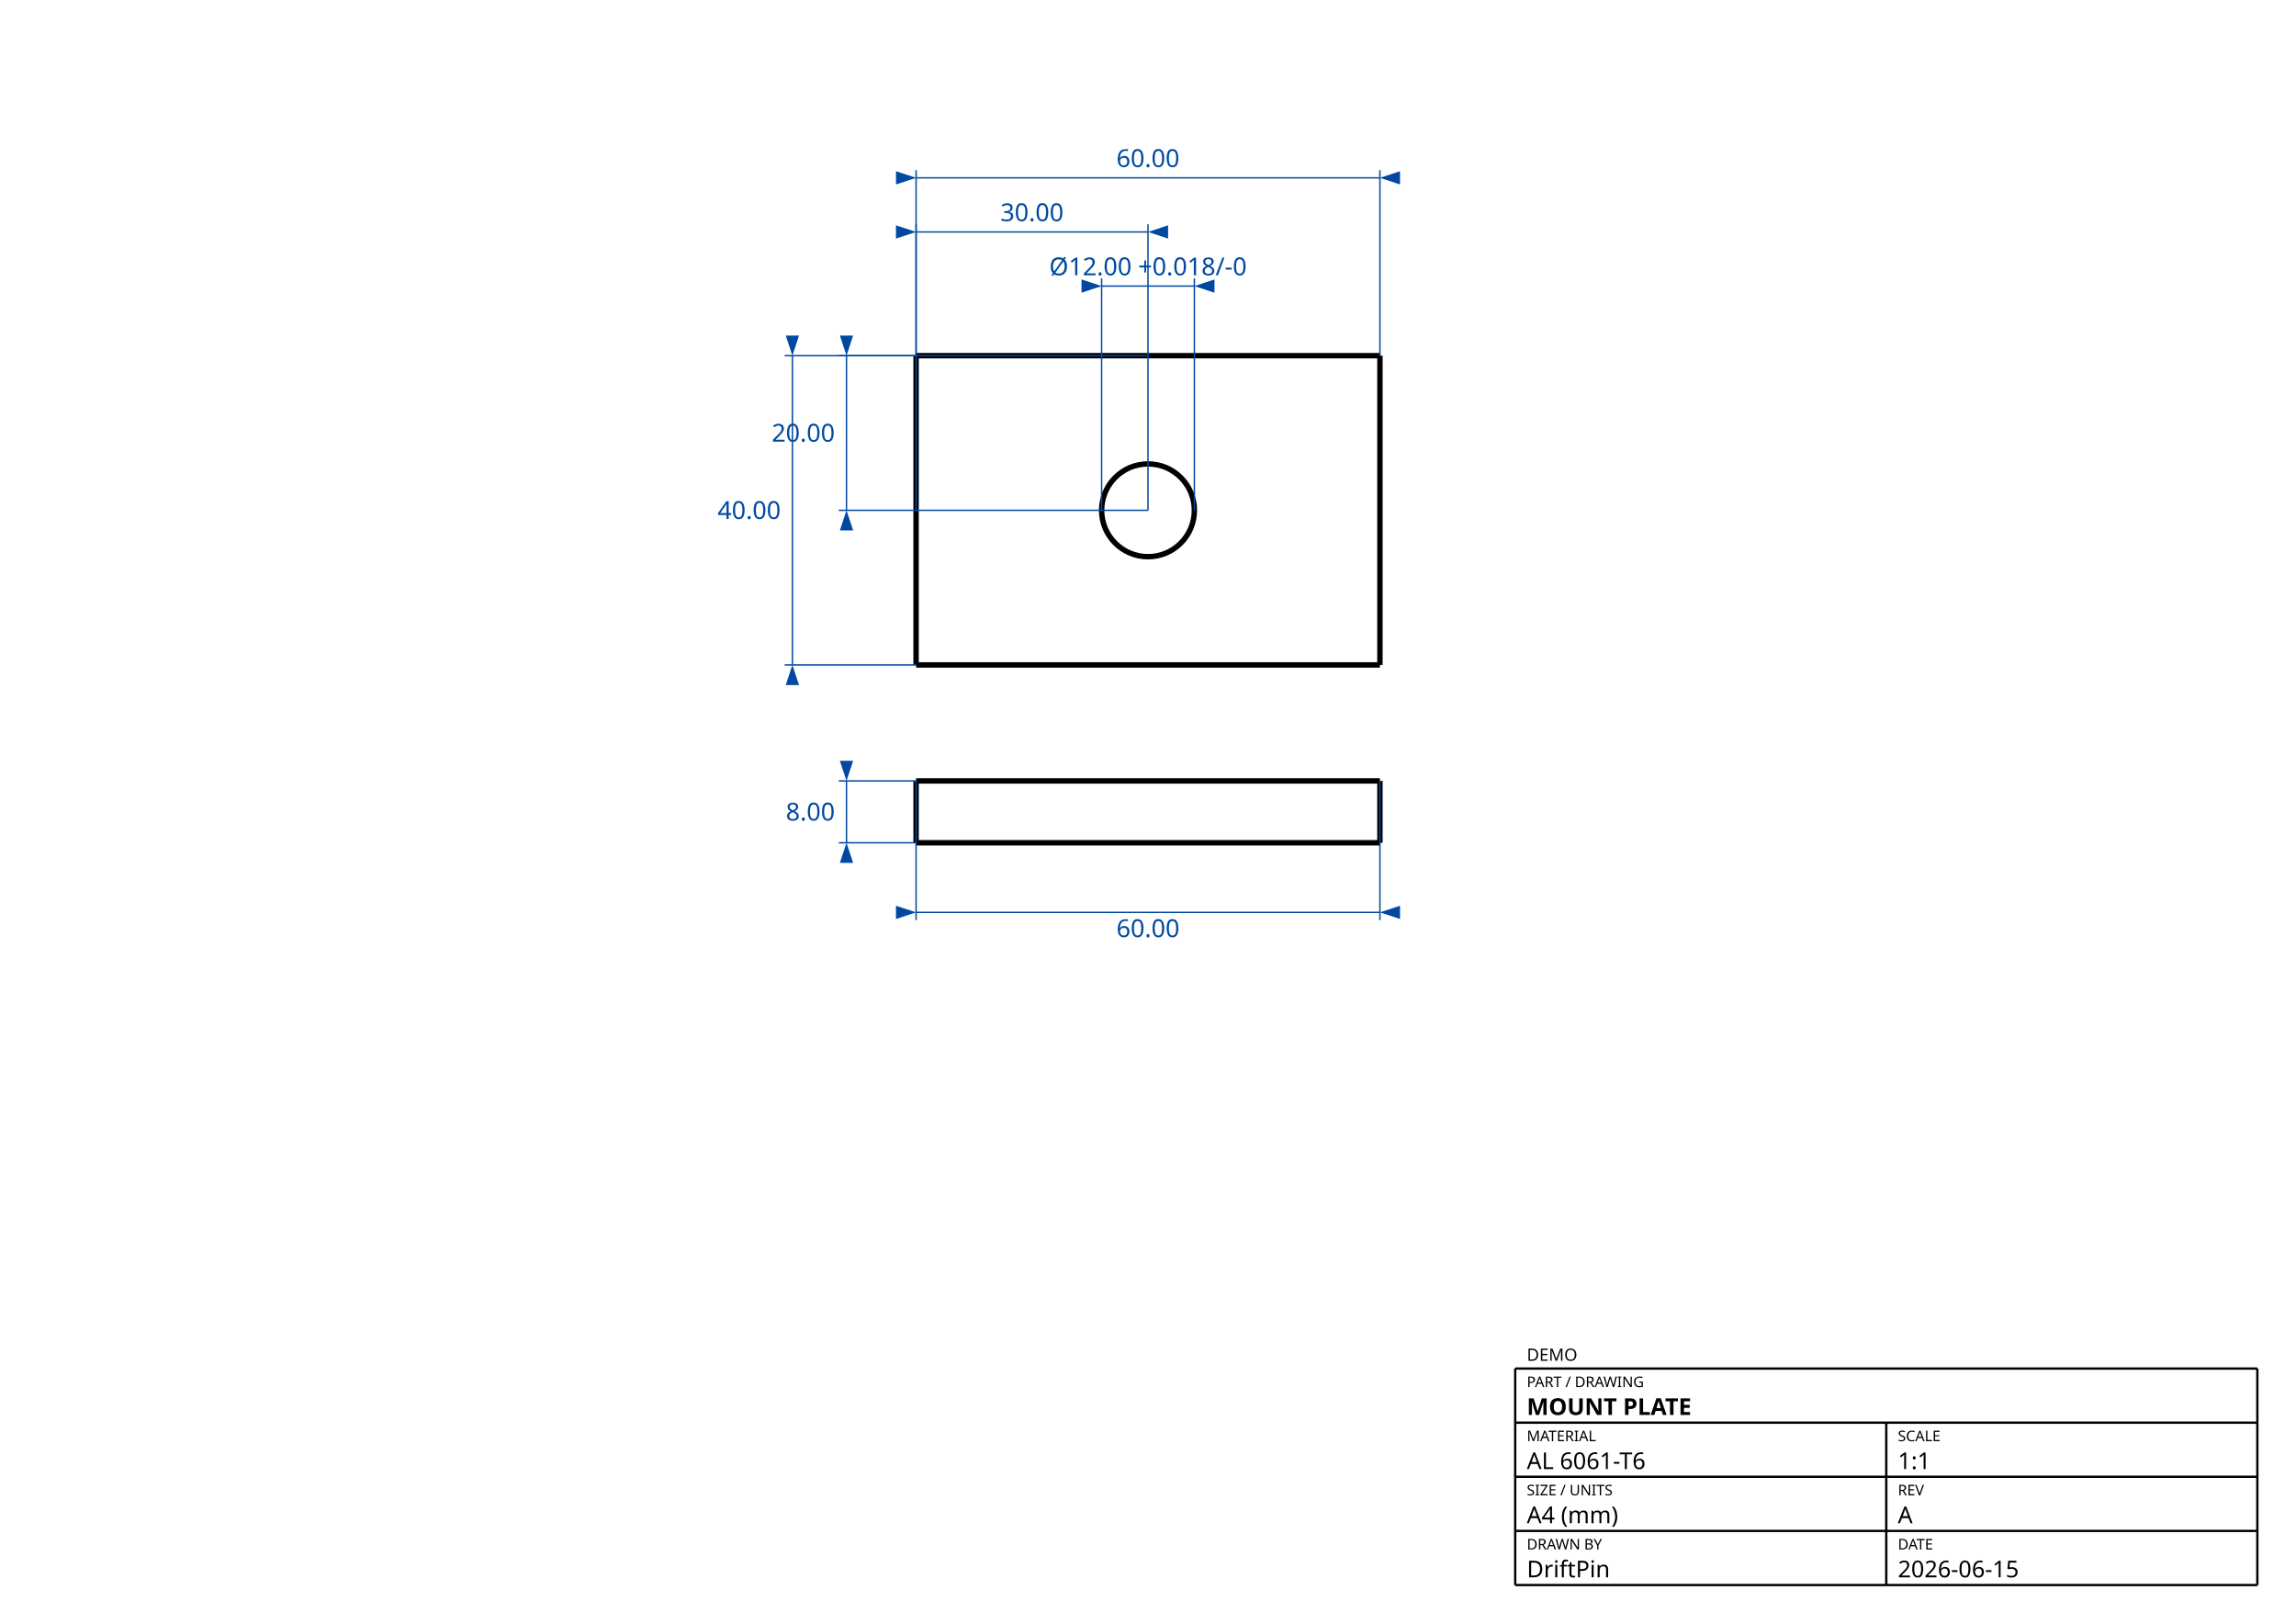
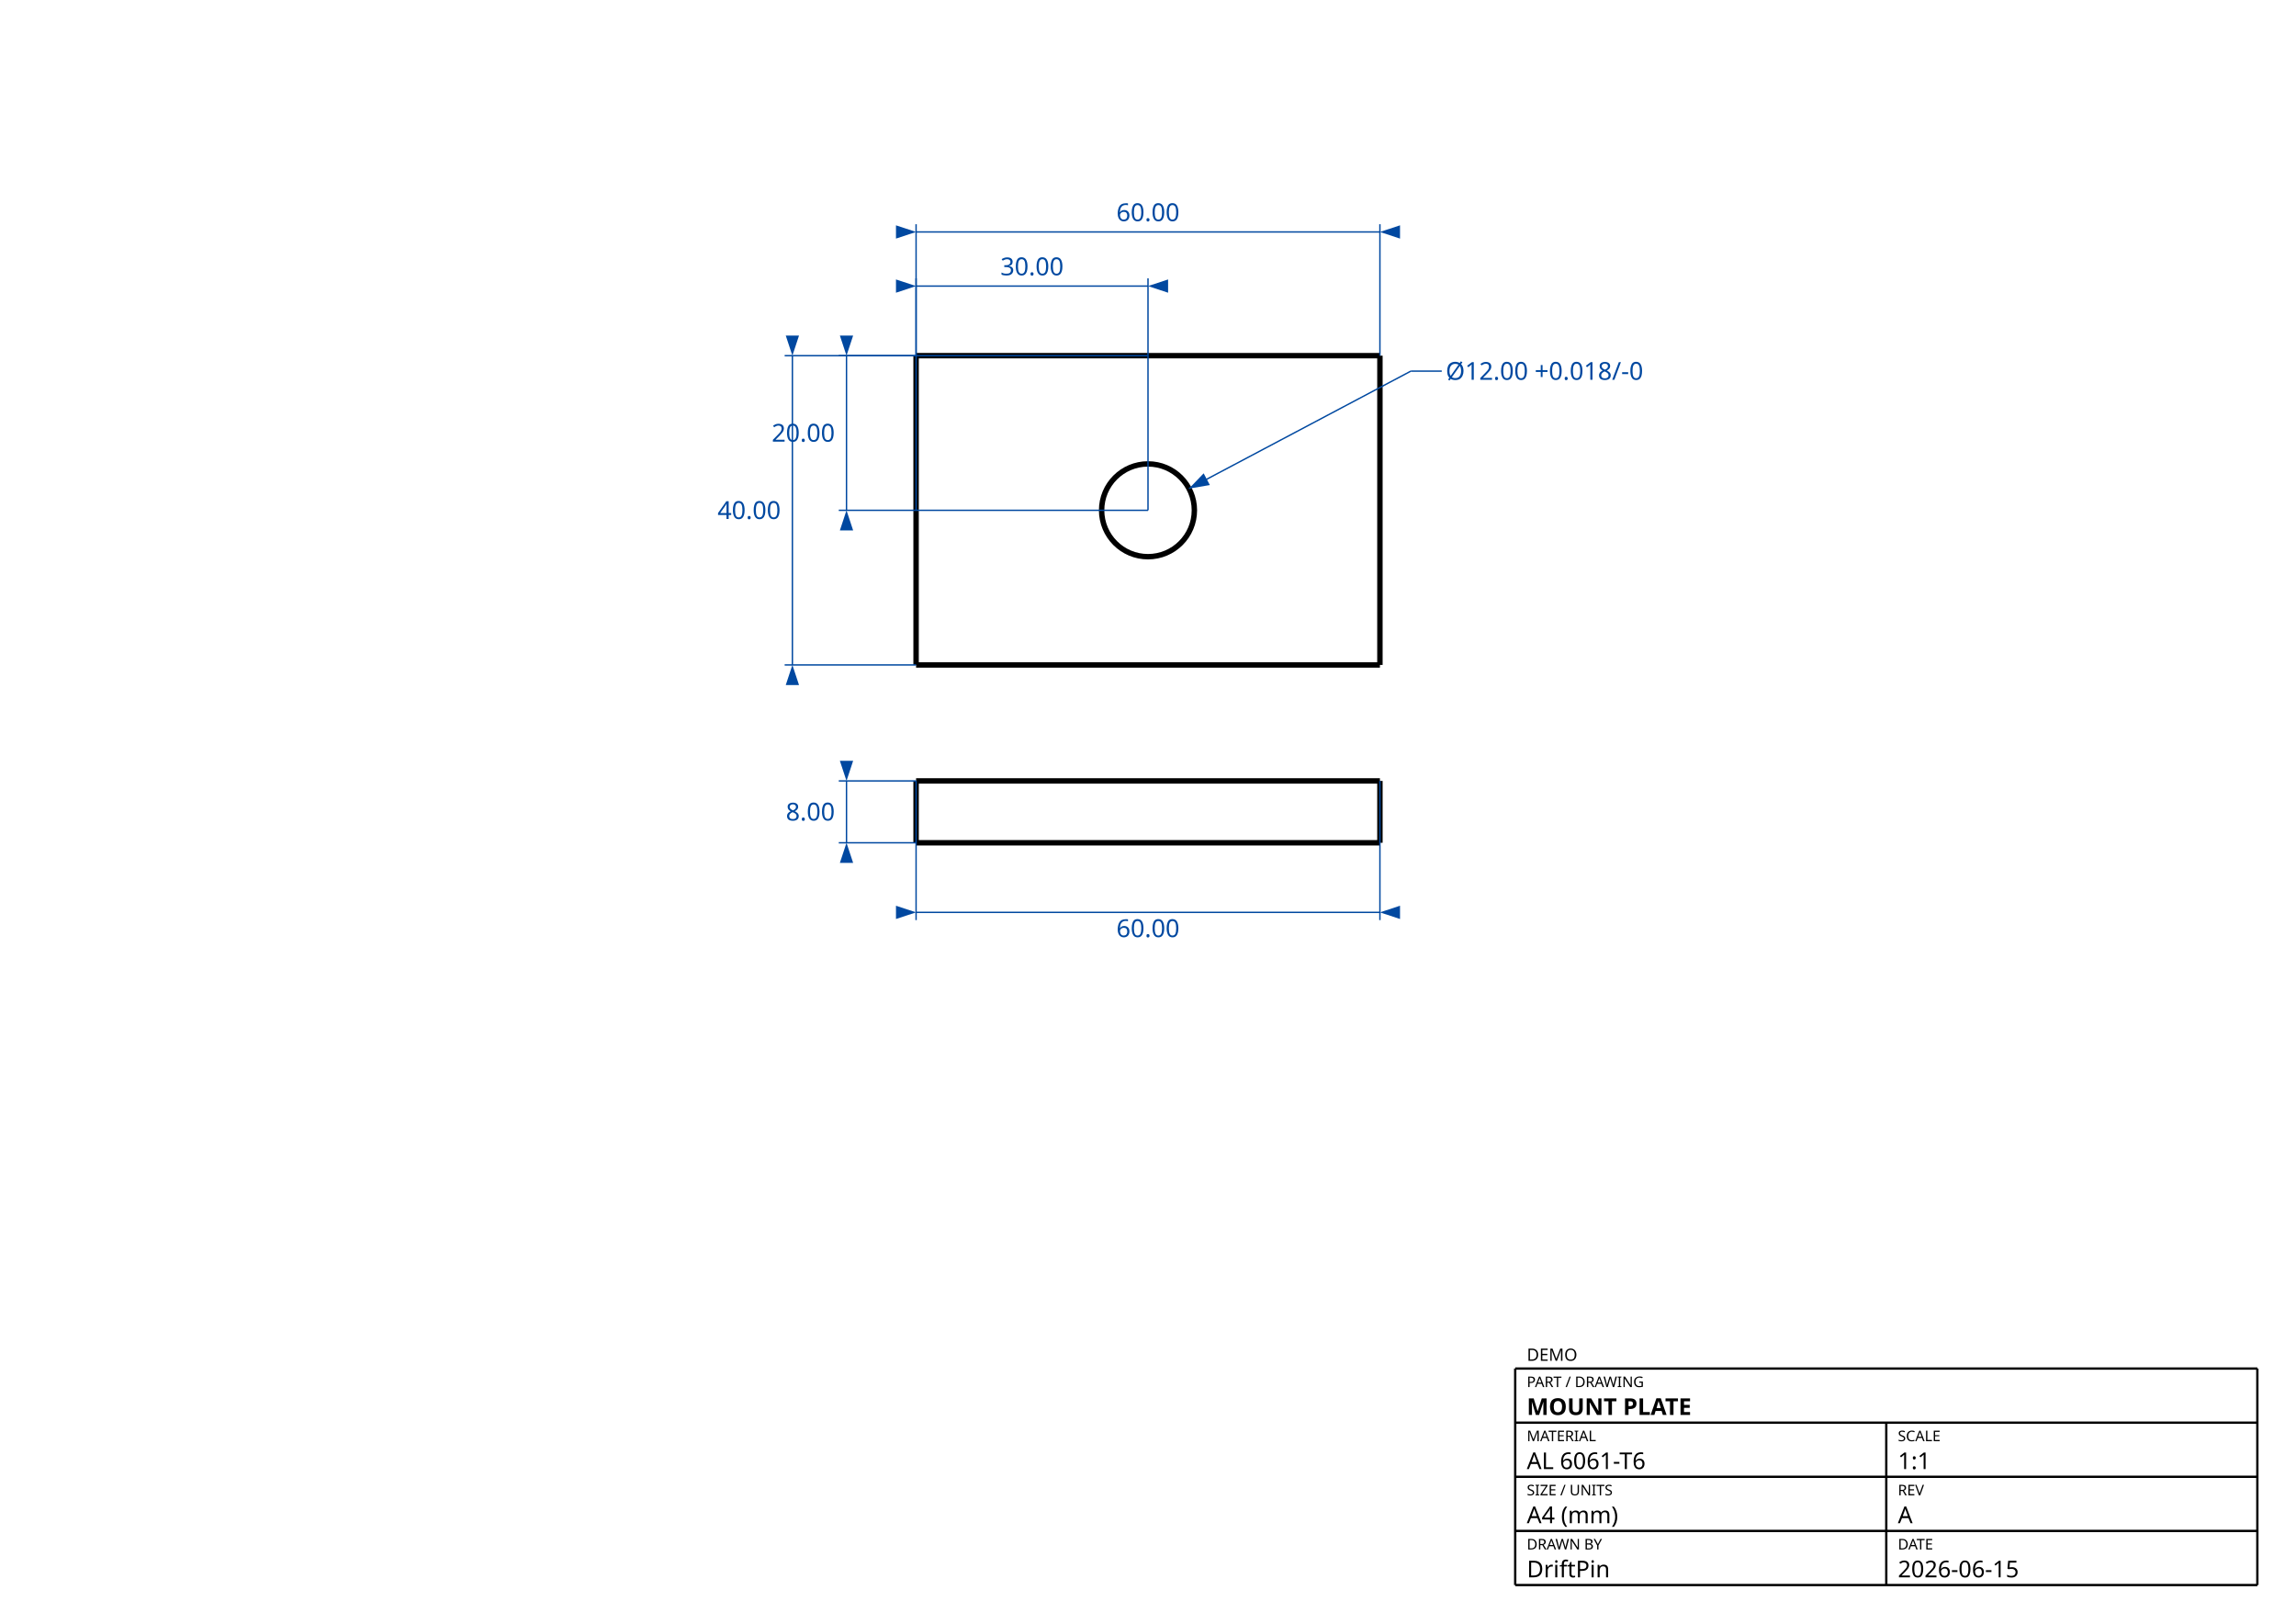
<svg xmlns="http://www.w3.org/2000/svg" id="svg2" width="297mm" height="210mm" version="1.1" viewBox="0 0 297 210">
  <g id="driftpin-overlay">
    <g transform="translate(148.5,105) scale(1,-1)">
      <g fill="none" stroke="#000000" stroke-opacity="1" stroke-width="0.7" stroke-linecap="butt" stroke-linejoin="miter" stroke-miterlimit="4">
        <path id="1" d=" M -30 4 L -30 -4 " />
        <path id="2" d=" M -30 4 L 30 4 " />
        <path id="3" d=" M 30 4 L 30 -4 " />
        <path id="4" d=" M -30 -4 L 30 -4 " />
      </g>
    </g>
    <g transform="translate(148.5,66) scale(1,-1)">
      <g fill="none" stroke="#000000" stroke-opacity="1" stroke-width="0.7" stroke-linecap="butt" stroke-linejoin="miter" stroke-miterlimit="4">
        <path id="1" d=" M -30 20 L -30 -20 " />
        <path id="2" d=" M -30 20 L 30 20 " />
        <path id="3" d=" M -30 -20 L 30 -20 " />
        <path id="4" d=" M 30 20 L 30 -20 " />
        <circle cx="0" cy="0" r="6" />
      </g>
    </g>
    <g>
      <line x1="118.500" y1="101.000" x2="118.500" y2="119.000" stroke="#0048a0" stroke-width="0.18" fill="none" />
      <line x1="178.500" y1="101.000" x2="178.500" y2="119.000" stroke="#0048a0" stroke-width="0.18" fill="none" />
      <line x1="118.500" y1="118.000" x2="178.500" y2="118.000" stroke="#0048a0" stroke-width="0.18" fill="none" />
      <path d="M 118.500 118.000 L 115.900 118.858 L 115.900 117.142 Z" fill="#0048a0" stroke="none" />
      <path d="M 178.500 118.000 L 181.100 117.142 L 181.100 118.858 Z" fill="#0048a0" stroke="none" />
      <text x="148.500" y="121.200" font-size="3.2" font-family="sans-serif" text-anchor="middle" fill="#0048a0" stroke="none">60.00</text>
    </g>
    <g>
      <line x1="118.500" y1="109.000" x2="108.500" y2="109.000" stroke="#0048a0" stroke-width="0.18" fill="none" />
      <line x1="118.500" y1="101.000" x2="108.500" y2="101.000" stroke="#0048a0" stroke-width="0.18" fill="none" />
      <line x1="109.500" y1="109.000" x2="109.500" y2="101.000" stroke="#0048a0" stroke-width="0.18" fill="none" />
      <path d="M 109.500 109.000 L 110.358 111.600 L 108.642 111.600 Z" fill="#0048a0" stroke="none" />
      <path d="M 109.500 101.000 L 108.642 98.400 L 110.358 98.400 Z" fill="#0048a0" stroke="none" />
      <text x="108.000" y="106.120" font-size="3.2" font-family="sans-serif" text-anchor="end" fill="#0048a0" stroke="none">8.00</text>
    </g>
    <g>
-       <line x1="142.500" y1="66.000" x2="142.500" y2="36.000" stroke="#0048a0" stroke-width="0.18" fill="none" />
-       <line x1="154.500" y1="66.000" x2="154.500" y2="36.000" stroke="#0048a0" stroke-width="0.18" fill="none" />
-       <line x1="142.500" y1="37.000" x2="154.500" y2="37.000" stroke="#0048a0" stroke-width="0.18" fill="none" />
-       <path d="M 142.500 37.000 L 139.900 37.858 L 139.900 36.142 Z" fill="#0048a0" stroke="none" />
-       <path d="M 154.500 37.000 L 157.100 36.142 L 157.100 37.858 Z" fill="#0048a0" stroke="none" />
-       <text x="148.500" y="35.600" font-size="3.2" font-family="sans-serif" text-anchor="middle" fill="#0048a0" stroke="none">Ø12.00 +0.018/-0</text>
+       <line x1="118.500" y1="66.000" x2="118.500" y2="36.000" stroke="#0048a0" stroke-width="0.18" fill="none" />
+       <line x1="148.500" y1="66.000" x2="148.500" y2="36.000" stroke="#0048a0" stroke-width="0.18" fill="none" />
+       <line x1="118.500" y1="37.000" x2="148.500" y2="37.000" stroke="#0048a0" stroke-width="0.18" fill="none" />
+       <path d="M 118.500 37.000 L 115.900 37.858 L 115.900 36.142 Z" fill="#0048a0" stroke="none" />
+       <path d="M 148.500 37.000 L 151.100 36.142 L 151.100 37.858 Z" fill="#0048a0" stroke="none" />
+       <text x="133.500" y="35.600" font-size="3.2" font-family="sans-serif" text-anchor="middle" fill="#0048a0" stroke="none">30.00</text>
    </g>
    <g>
-       <line x1="118.500" y1="66.000" x2="118.500" y2="29.000" stroke="#0048a0" stroke-width="0.18" fill="none" />
-       <line x1="148.500" y1="66.000" x2="148.500" y2="29.000" stroke="#0048a0" stroke-width="0.18" fill="none" />
-       <line x1="118.500" y1="30.000" x2="148.500" y2="30.000" stroke="#0048a0" stroke-width="0.18" fill="none" />
+       <line x1="118.500" y1="46.000" x2="118.500" y2="29.000" stroke="#0048a0" stroke-width="0.18" fill="none" />
+       <line x1="178.500" y1="46.000" x2="178.500" y2="29.000" stroke="#0048a0" stroke-width="0.18" fill="none" />
+       <line x1="118.500" y1="30.000" x2="178.500" y2="30.000" stroke="#0048a0" stroke-width="0.18" fill="none" />
      <path d="M 118.500 30.000 L 115.900 30.858 L 115.900 29.142 Z" fill="#0048a0" stroke="none" />
-       <path d="M 148.500 30.000 L 151.100 29.142 L 151.100 30.858 Z" fill="#0048a0" stroke="none" />
-       <text x="133.500" y="28.600" font-size="3.2" font-family="sans-serif" text-anchor="middle" fill="#0048a0" stroke="none">30.00</text>
-     </g>
-     <g>
-       <line x1="118.500" y1="46.000" x2="118.500" y2="22.000" stroke="#0048a0" stroke-width="0.18" fill="none" />
-       <line x1="178.500" y1="46.000" x2="178.500" y2="22.000" stroke="#0048a0" stroke-width="0.18" fill="none" />
-       <line x1="118.500" y1="23.000" x2="178.500" y2="23.000" stroke="#0048a0" stroke-width="0.18" fill="none" />
-       <path d="M 118.500 23.000 L 115.900 23.858 L 115.900 22.142 Z" fill="#0048a0" stroke="none" />
-       <path d="M 178.500 23.000 L 181.100 22.142 L 181.100 23.858 Z" fill="#0048a0" stroke="none" />
-       <text x="148.500" y="21.600" font-size="3.2" font-family="sans-serif" text-anchor="middle" fill="#0048a0" stroke="none">60.00</text>
+       <path d="M 178.500 30.000 L 181.100 29.142 L 181.100 30.858 Z" fill="#0048a0" stroke="none" />
+       <text x="148.500" y="28.600" font-size="3.2" font-family="sans-serif" text-anchor="middle" fill="#0048a0" stroke="none">60.00</text>
    </g>
    <g>
      <line x1="148.500" y1="46.000" x2="108.500" y2="46.000" stroke="#0048a0" stroke-width="0.18" fill="none" />
      <line x1="148.500" y1="66.000" x2="108.500" y2="66.000" stroke="#0048a0" stroke-width="0.18" fill="none" />
      <line x1="109.500" y1="46.000" x2="109.500" y2="66.000" stroke="#0048a0" stroke-width="0.18" fill="none" />
      <path d="M 109.500 46.000 L 108.642 43.400 L 110.358 43.400 Z" fill="#0048a0" stroke="none" />
      <path d="M 109.500 66.000 L 110.358 68.600 L 108.642 68.600 Z" fill="#0048a0" stroke="none" />
      <text x="108.000" y="57.120" font-size="3.2" font-family="sans-serif" text-anchor="end" fill="#0048a0" stroke="none">20.00</text>
    </g>
    <g>
      <line x1="118.500" y1="86.000" x2="101.500" y2="86.000" stroke="#0048a0" stroke-width="0.18" fill="none" />
      <line x1="118.500" y1="46.000" x2="101.500" y2="46.000" stroke="#0048a0" stroke-width="0.18" fill="none" />
      <line x1="102.500" y1="86.000" x2="102.500" y2="46.000" stroke="#0048a0" stroke-width="0.18" fill="none" />
      <path d="M 102.500 86.000 L 103.358 88.600 L 101.642 88.600 Z" fill="#0048a0" stroke="none" />
      <path d="M 102.500 46.000 L 101.642 43.400 L 103.358 43.400 Z" fill="#0048a0" stroke="none" />
      <text x="101.000" y="67.120" font-size="3.2" font-family="sans-serif" text-anchor="end" fill="#0048a0" stroke="none">40.00</text>
+     </g>
+     <g>
+       <line x1="153.803" y1="63.193" x2="182.500" y2="48.000" stroke="#0048a0" stroke-width="0.18" fill="none" />
+       <line x1="182.500" y1="48.000" x2="186.500" y2="48.000" stroke="#0048a0" stroke-width="0.18" fill="none" />
+       <path d="M 153.803 63.193 L 155.699 61.218 L 156.502 62.734 Z" fill="#0048a0" stroke="none" />
+       <text x="187.000" y="49.120" font-size="3.2" font-family="sans-serif" text-anchor="start" fill="#0048a0" stroke="none">Ø12.00 +0.018/-0</text>
    </g>
    <g id="driftpin-titleblock">
      <line x1="196.00" y1="177.00" x2="292.00" y2="177.00" stroke="#000" stroke-width="0.3" fill="none" />
      <line x1="196.00" y1="205.00" x2="292.00" y2="205.00" stroke="#000" stroke-width="0.3" fill="none" />
      <line x1="196.00" y1="177.00" x2="196.00" y2="205.00" stroke="#000" stroke-width="0.3" fill="none" />
      <line x1="292.00" y1="177.00" x2="292.00" y2="205.00" stroke="#000" stroke-width="0.3" fill="none" />
      <line x1="196.00" y1="184.00" x2="292.00" y2="184.00" stroke="#000" stroke-width="0.3" fill="none" />
      <line x1="196.00" y1="191.00" x2="292.00" y2="191.00" stroke="#000" stroke-width="0.3" fill="none" />
      <line x1="196.00" y1="198.00" x2="292.00" y2="198.00" stroke="#000" stroke-width="0.3" fill="none" />
      <line x1="244.00" y1="184.00" x2="244.00" y2="205.00" stroke="#000" stroke-width="0.3" fill="none" />
      <text x="197.50" y="179.40" font-size="1.9" font-family="sans-serif" text-anchor="start" fill="#000" stroke="none">PART / DRAWING</text>
      <text x="197.50" y="183.00" font-size="3.0" font-family="sans-serif" text-anchor="start" font-weight="bold" fill="#000" stroke="none">MOUNT PLATE</text>
      <text x="197.50" y="186.40" font-size="1.9" font-family="sans-serif" text-anchor="start" fill="#000" stroke="none">MATERIAL</text>
      <text x="197.50" y="190.00" font-size="3.0" font-family="sans-serif" text-anchor="start" fill="#000" stroke="none">AL 6061-T6</text>
      <text x="245.50" y="186.40" font-size="1.9" font-family="sans-serif" text-anchor="start" fill="#000" stroke="none">SCALE</text>
      <text x="245.50" y="190.00" font-size="3.0" font-family="sans-serif" text-anchor="start" fill="#000" stroke="none">1:1</text>
      <text x="197.50" y="193.40" font-size="1.9" font-family="sans-serif" text-anchor="start" fill="#000" stroke="none">SIZE / UNITS</text>
      <text x="197.50" y="197.00" font-size="3.0" font-family="sans-serif" text-anchor="start" fill="#000" stroke="none">A4  (mm)</text>
      <text x="245.50" y="193.40" font-size="1.9" font-family="sans-serif" text-anchor="start" fill="#000" stroke="none">REV</text>
      <text x="245.50" y="197.00" font-size="3.0" font-family="sans-serif" text-anchor="start" fill="#000" stroke="none">A</text>
      <text x="197.50" y="200.40" font-size="1.9" font-family="sans-serif" text-anchor="start" fill="#000" stroke="none">DRAWN BY</text>
      <text x="197.50" y="204.00" font-size="3.0" font-family="sans-serif" text-anchor="start" fill="#000" stroke="none">DriftPin</text>
      <text x="245.50" y="200.40" font-size="1.9" font-family="sans-serif" text-anchor="start" fill="#000" stroke="none">DATE</text>
      <text x="245.50" y="204.00" font-size="3.0" font-family="sans-serif" text-anchor="start" fill="#000" stroke="none">2026-06-15</text>
      <text x="197.50" y="176.00" font-size="2.2" font-family="sans-serif" text-anchor="start" fill="#000" stroke="none">DEMO</text>
    </g>
  </g>
</svg>
